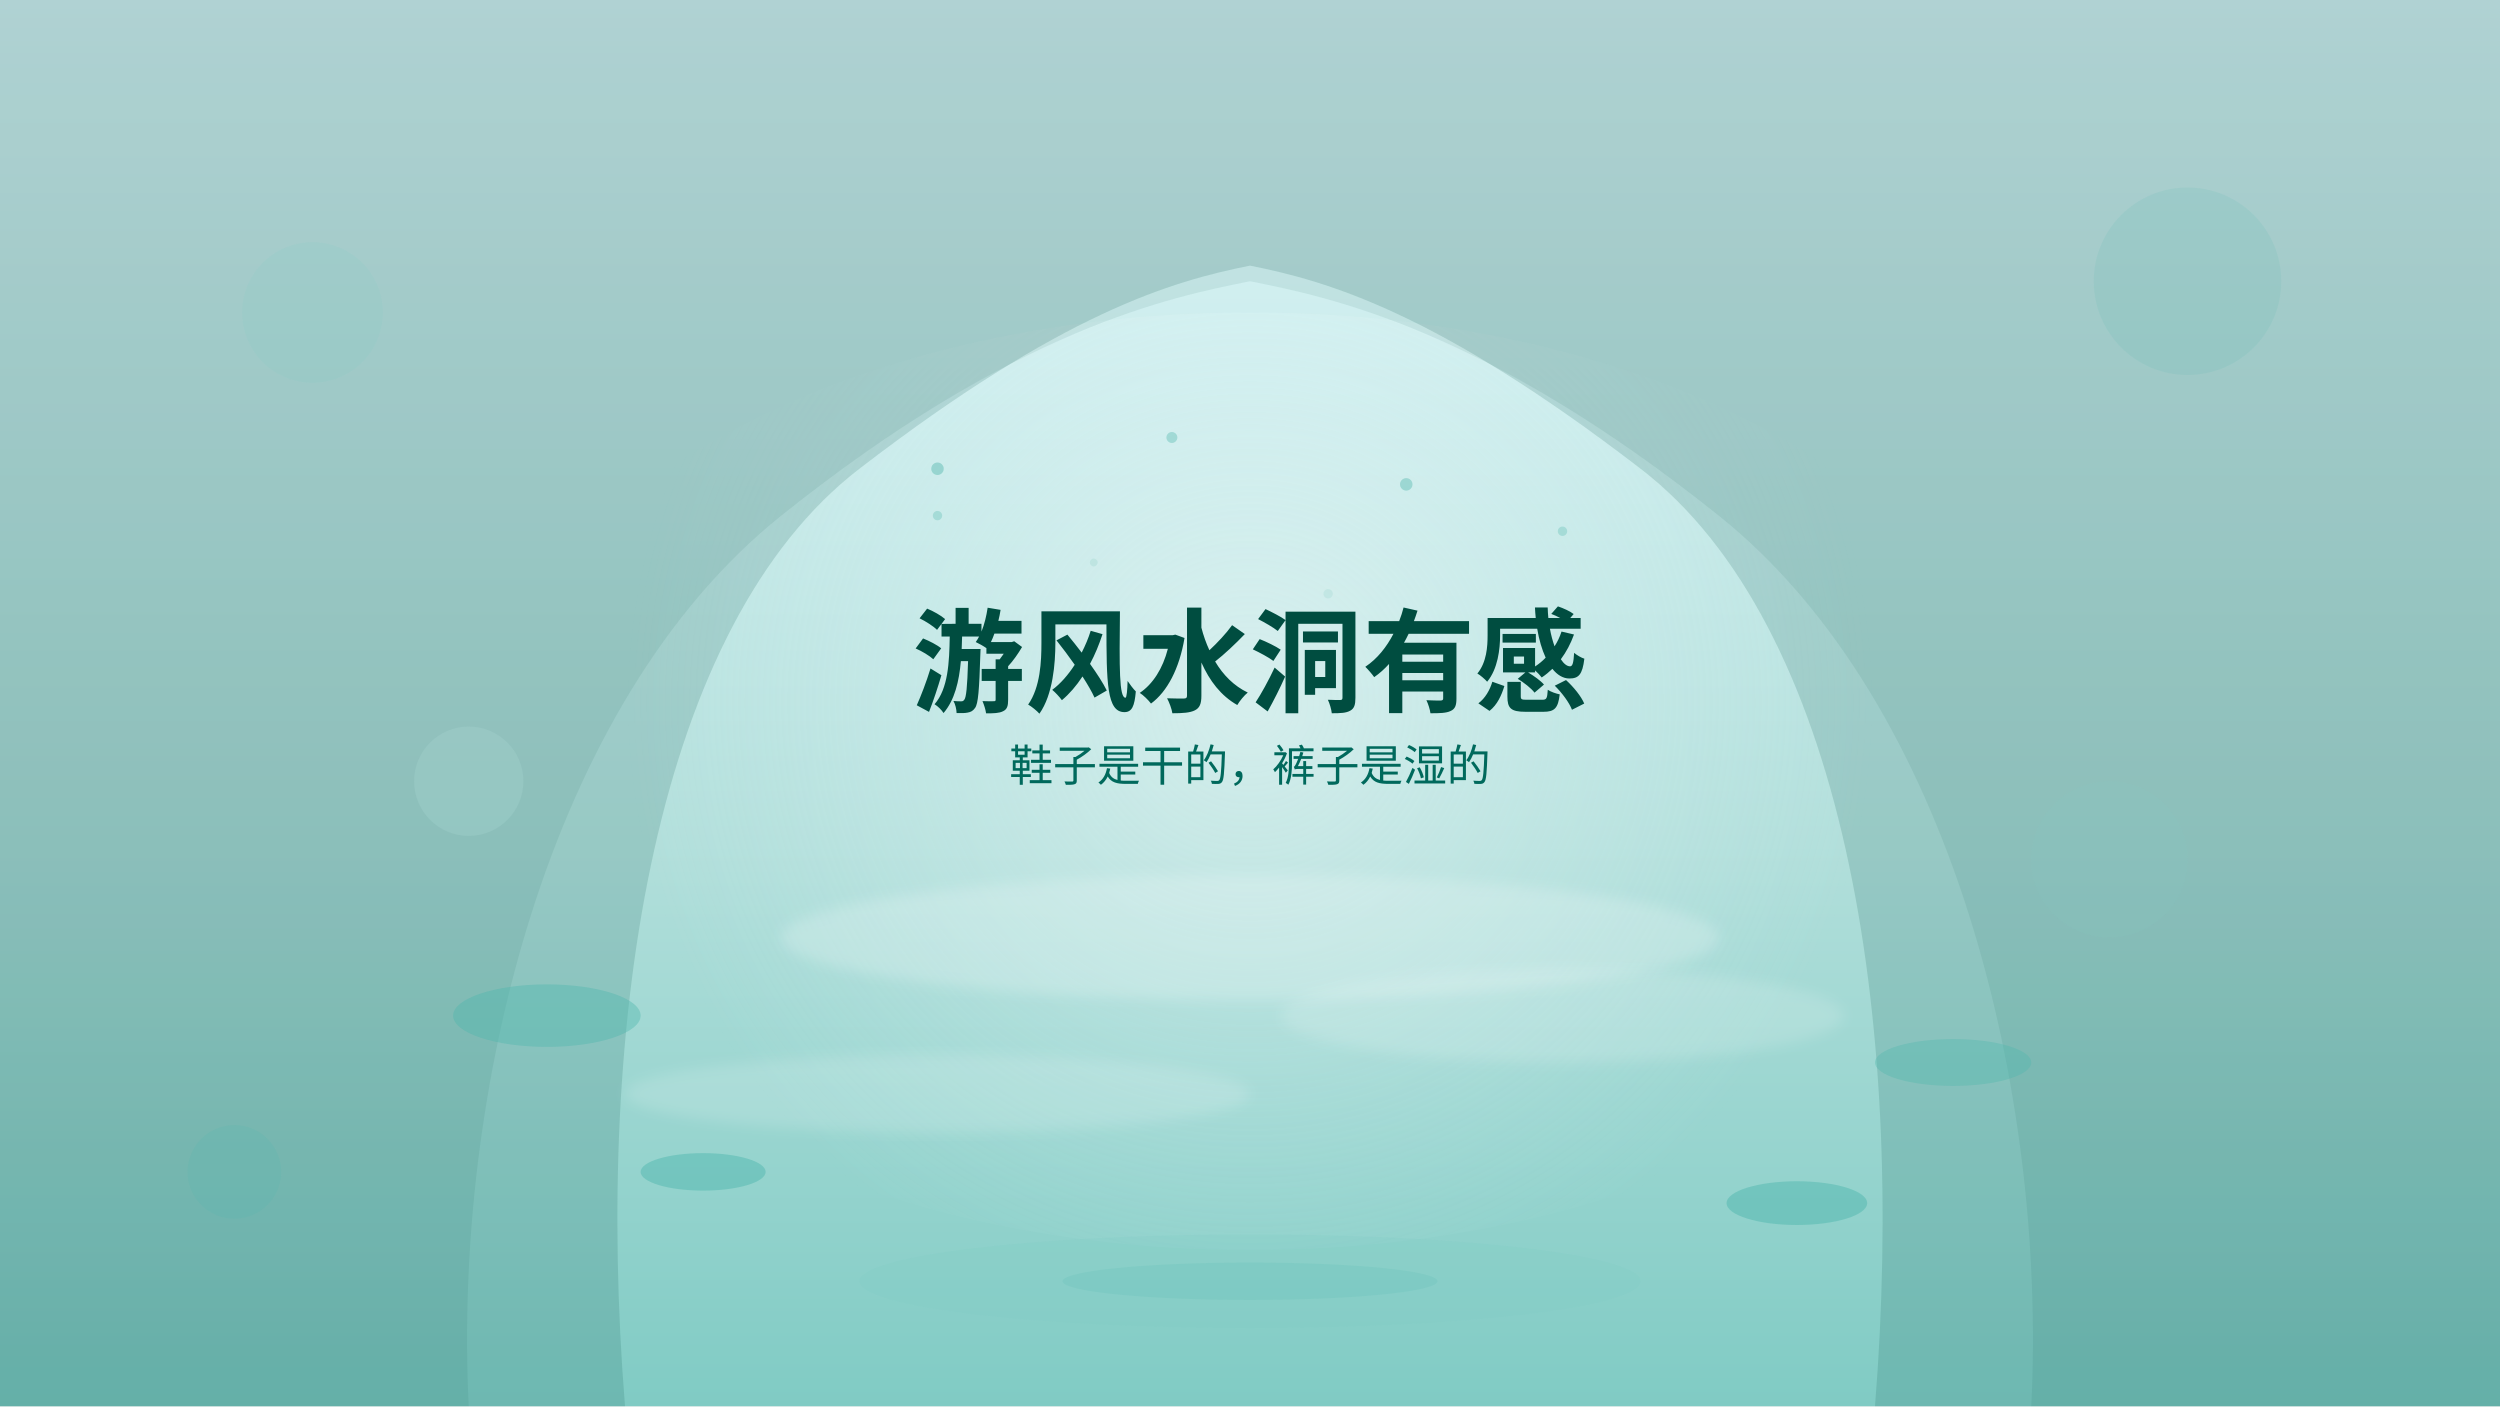
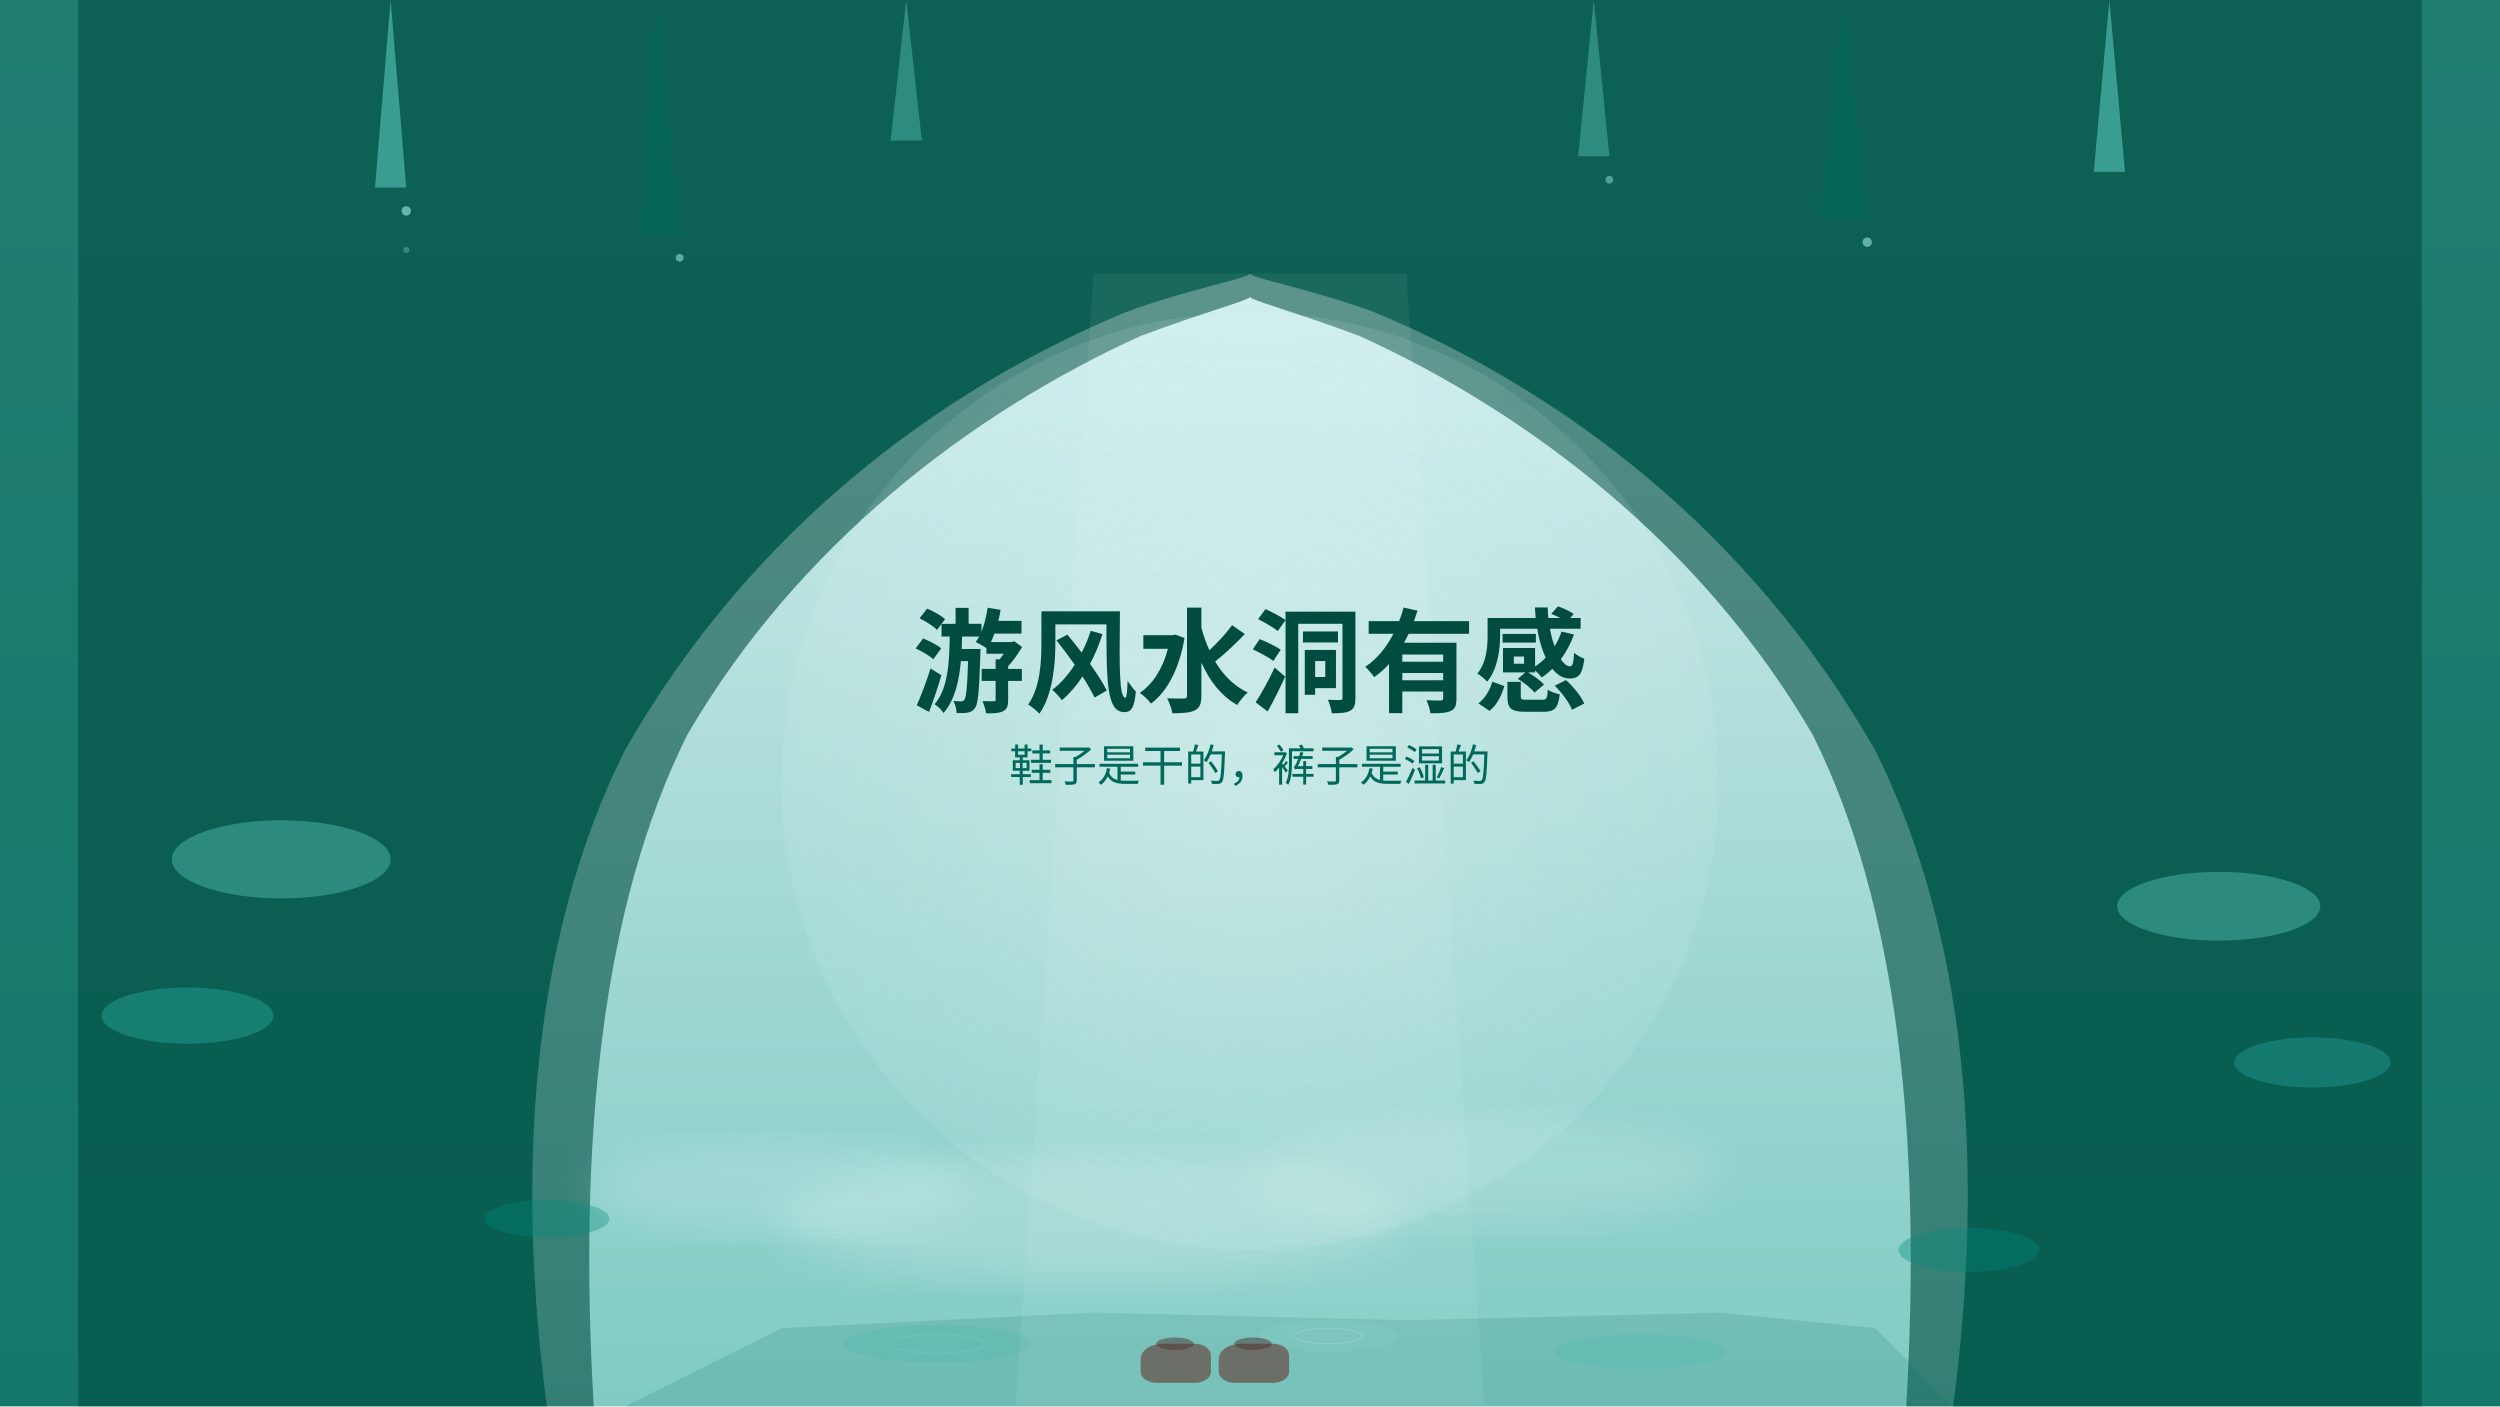
<svg xmlns="http://www.w3.org/2000/svg" width="1600" height="900" viewBox="0 0 1600 900" fill="none">
  <defs>
    <linearGradient id="bg" x1="800" y1="0" x2="800" y2="900" gradientUnits="userSpaceOnUse">
      <stop stop-color="#E0F7FA" />
-       <stop offset="0.6" stop-color="#B2DFDB" />
+       <stop offset="0.5" stop-color="#B2DFDB" />
      <stop offset="1" stop-color="#80CBC4" />
    </linearGradient>
-     <radialGradient id="mist" cx="800" cy="450" r="400" gradientUnits="userSpaceOnUse">
-       <stop stop-color="#FFFFFF" stop-opacity="0.4" />
+     <radialGradient id="caveMist" cx="800" cy="500" r="450" gradientUnits="userSpaceOnUse">
+       <stop stop-color="#FFFFFF" stop-opacity="0.3" />
      <stop offset="1" stop-color="#E0F7FA" stop-opacity="0" />
    </radialGradient>
    <filter id="soft">
      <feGaussianBlur stdDeviation="4" />
    </filter>
+     <filter id="mist">
+       <feGaussianBlur stdDeviation="12" />
+     </filter>
  </defs>
  <rect width="1600" height="900" fill="url(#bg)" />
-   <ellipse cx="800" cy="500" rx="500" ry="300" fill="url(#mist)" />
-   <path d="M0 0L0 900L400 900C380 650 420 400 550 300C680 200 750 180 800 170C850 180 920 200 1050 300C1180 400 1220 650 1200 900L1600 900L1600 0Z" fill="#004D40" opacity="0.15" />
-   <path d="M0 0L0 900L300 900C290 700 350 450 500 330C650 210 750 190 800 180C850 190 950 210 1100 330C1250 450 1310 700 1300 900L1600 900L1600 0Z" fill="#004D40" opacity="0.08" />
-   <ellipse cx="350" cy="650" rx="60" ry="20" fill="#4DB6AC" opacity="0.4" />
-   <ellipse cx="1250" cy="680" rx="50" ry="15" fill="#4DB6AC" opacity="0.35" />
-   <ellipse cx="450" cy="750" rx="40" ry="12" fill="#26A69A" opacity="0.3" />
-   <ellipse cx="1150" cy="770" rx="45" ry="14" fill="#26A69A" opacity="0.3" />
-   <circle cx="600" cy="300" r="4" fill="#80CBC4" opacity="0.7" />
-   <circle cx="600" cy="330" r="3" fill="#80CBC4" opacity="0.5" />
-   <circle cx="750" cy="280" r="3.5" fill="#80CBC4" opacity="0.6" />
-   <circle cx="900" cy="310" r="4" fill="#80CBC4" opacity="0.65" />
-   <circle cx="1000" cy="340" r="3" fill="#80CBC4" opacity="0.5" />
-   <circle cx="700" cy="360" r="2.5" fill="#B2DFDB" opacity="0.6" />
-   <circle cx="850" cy="380" r="3" fill="#B2DFDB" opacity="0.5" />
-   <circle cx="200" cy="200" r="45" fill="#80CBC4" opacity="0.15" />
-   <circle cx="1400" cy="180" r="60" fill="#4DB6AC" opacity="0.12" />
-   <circle cx="300" cy="500" r="35" fill="#B2DFDB" opacity="0.2" />
-   <circle cx="1350" cy="550" r="50" fill="#80CBC4" opacity="0.1" />
-   <circle cx="150" cy="750" r="30" fill="#4DB6AC" opacity="0.15" />
-   <ellipse cx="800" cy="600" rx="300" ry="40" fill="#FFFFFF" opacity="0.2" filter="url(#soft)" />
-   <ellipse cx="600" cy="700" rx="200" ry="25" fill="#FFFFFF" opacity="0.15" filter="url(#soft)" />
-   <ellipse cx="1000" cy="650" rx="180" ry="30" fill="#FFFFFF" opacity="0.15" filter="url(#soft)" />
-   <ellipse cx="800" cy="820" rx="250" ry="30" fill="#80CBC4" opacity="0.25" />
-   <ellipse cx="800" cy="820" rx="120" ry="12" fill="#4DB6AC" opacity="0.15" />
+   <path d="M0 0L0 900L350 900C330 750 340 600 400 480C480 340 600 250 720 200C760 185 800 178 800 175C800 178 840 185 880 200C1000 250 1120 340 1200 480C1260 600 1270 750 1250 900L1600 900L1600 0Z" fill="#00695C" opacity="0.85" />
+   <path d="M50 0L50 900L380 900C370 730 385 580 440 470C510 350 620 265 730 215C770 200 800 192 800 190C800 192 830 200 870 215C980 265 1090 350 1160 470C1215 580 1230 730 1220 900L1550 900L1550 0Z" fill="#004D40" opacity="0.6" />
+   <path d="M250 0L260 120L240 120Z" fill="#4DB6AC" opacity="0.7" />
+   <path d="M420 0L435 150L410 150Z" fill="#00695C" opacity="0.6" />
+   <path d="M580 0L590 90L570 90Z" fill="#4DB6AC" opacity="0.5" />
+   <path d="M1020 0L1030 100L1010 100Z" fill="#4DB6AC" opacity="0.5" />
+   <path d="M1180 0L1195 140L1165 140Z" fill="#00695C" opacity="0.6" />
+   <path d="M1350 0L1360 110L1340 110Z" fill="#4DB6AC" opacity="0.7" />
+   <circle cx="260" cy="135" r="3" fill="#80CBC4" opacity="0.8" />
+   <circle cx="435" cy="165" r="2.5" fill="#80CBC4" opacity="0.7" />
+   <circle cx="1195" cy="155" r="3" fill="#80CBC4" opacity="0.75" />
+   <circle cx="260" cy="160" r="2" fill="#4DB6AC" opacity="0.5" />
+   <circle cx="1030" cy="115" r="2.5" fill="#80CBC4" opacity="0.6" />
+   <ellipse cx="180" cy="550" rx="70" ry="25" fill="#4DB6AC" opacity="0.5" />
+   <ellipse cx="120" cy="650" rx="55" ry="18" fill="#26A69A" opacity="0.45" />
+   <ellipse cx="1420" cy="580" rx="65" ry="22" fill="#4DB6AC" opacity="0.5" />
+   <ellipse cx="1480" cy="680" rx="50" ry="16" fill="#26A69A" opacity="0.4" />
+   <ellipse cx="350" cy="780" rx="40" ry="12" fill="#00897B" opacity="0.35" />
+   <ellipse cx="1260" cy="800" rx="45" ry="14" fill="#00897B" opacity="0.35" />
+   <path d="M400 900L500 850L700 840L900 845L1100 840L1200 850L1250 900Z" fill="#00695C" opacity="0.15" />
+   <ellipse cx="600" cy="860" rx="60" ry="12" fill="#4DB6AC" opacity="0.3" />
+   <ellipse cx="850" cy="855" rx="45" ry="10" fill="#80CBC4" opacity="0.25" />
+   <ellipse cx="1050" cy="865" rx="55" ry="11" fill="#4DB6AC" opacity="0.28" />
+   <ellipse cx="600" cy="860" rx="30" ry="6" stroke="#80CBC4" stroke-width="0.8" fill="none" opacity="0.4" />
+   <ellipse cx="850" cy="855" rx="22" ry="5" stroke="#B2DFDB" stroke-width="0.6" fill="none" opacity="0.35" />
+   <ellipse cx="700" cy="780" rx="200" ry="40" fill="#FFFFFF" opacity="0.2" filter="url(#mist)" />
+   <ellipse cx="950" cy="750" rx="150" ry="35" fill="#FFFFFF" opacity="0.15" filter="url(#mist)" />
+   <ellipse cx="500" cy="760" rx="120" ry="30" fill="#E0F7FA" opacity="0.2" filter="url(#mist)" />
+   <path d="M730 870C730 865 735 860 745 860L765 860C770 860 775 863 775 868L775 878C775 882 770 885 765 885L740 885C735 885 730 882 730 878Z" fill="#5D4037" opacity="0.7" />
+   <path d="M780 870C780 865 785 860 795 860L815 860C820 860 825 863 825 868L825 878C825 882 820 885 815 885L790 885C785 885 780 882 780 878Z" fill="#5D4037" opacity="0.7" />
+   <ellipse cx="752" cy="860" rx="12" ry="4" fill="#3E2723" opacity="0.5" />
+   <ellipse cx="802" cy="860" rx="12" ry="4" fill="#3E2723" opacity="0.5" />
+   <path d="M700 175L650 900L950 900L900 175Z" fill="#FFFFFF" opacity="0.06" />
+   <circle cx="800" cy="500" r="300" fill="url(#caveMist)" />
  <text x="800" y="450" text-anchor="middle" fill="#004D40" font-family="'PingFang SC', 'Noto Serif SC', sans-serif" font-size="72" font-weight="700">游风水洞有感</text>
  <text x="800" y="500" text-anchor="middle" fill="#00695C" font-family="'PingFang SC', 'Noto Serif SC', sans-serif" font-size="28">鞋子是干的，裤子是湿的</text>
</svg>
